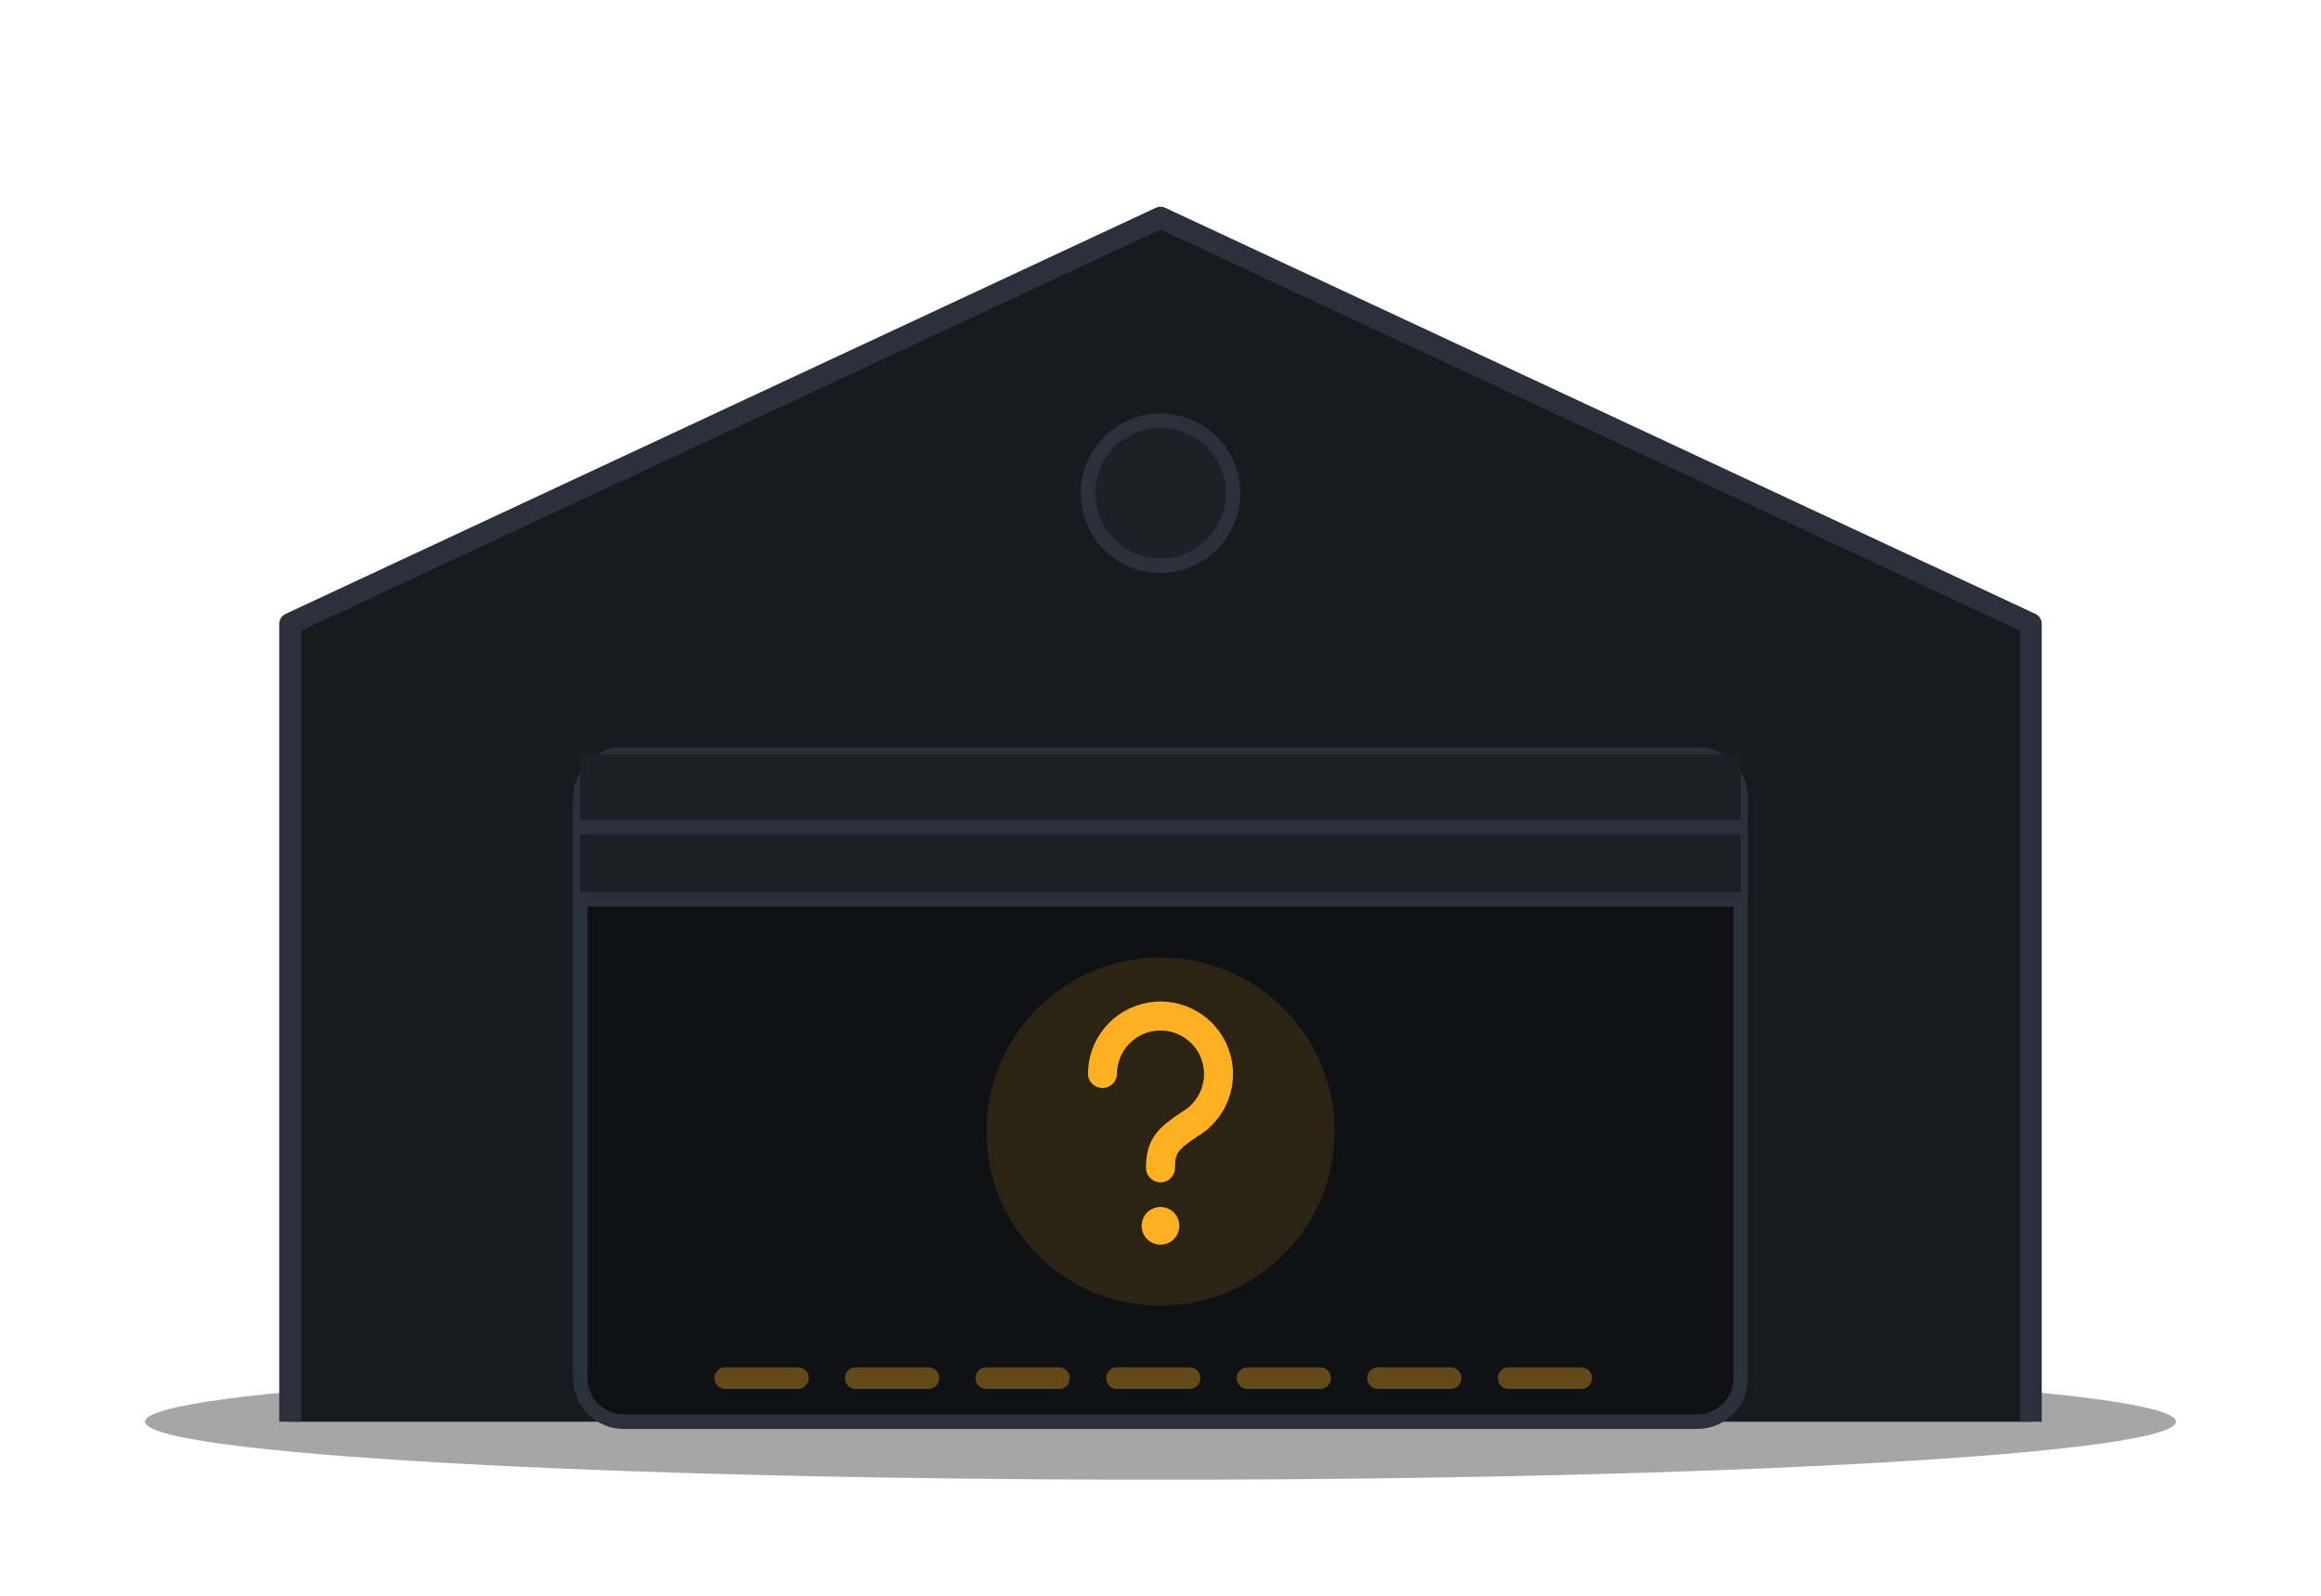
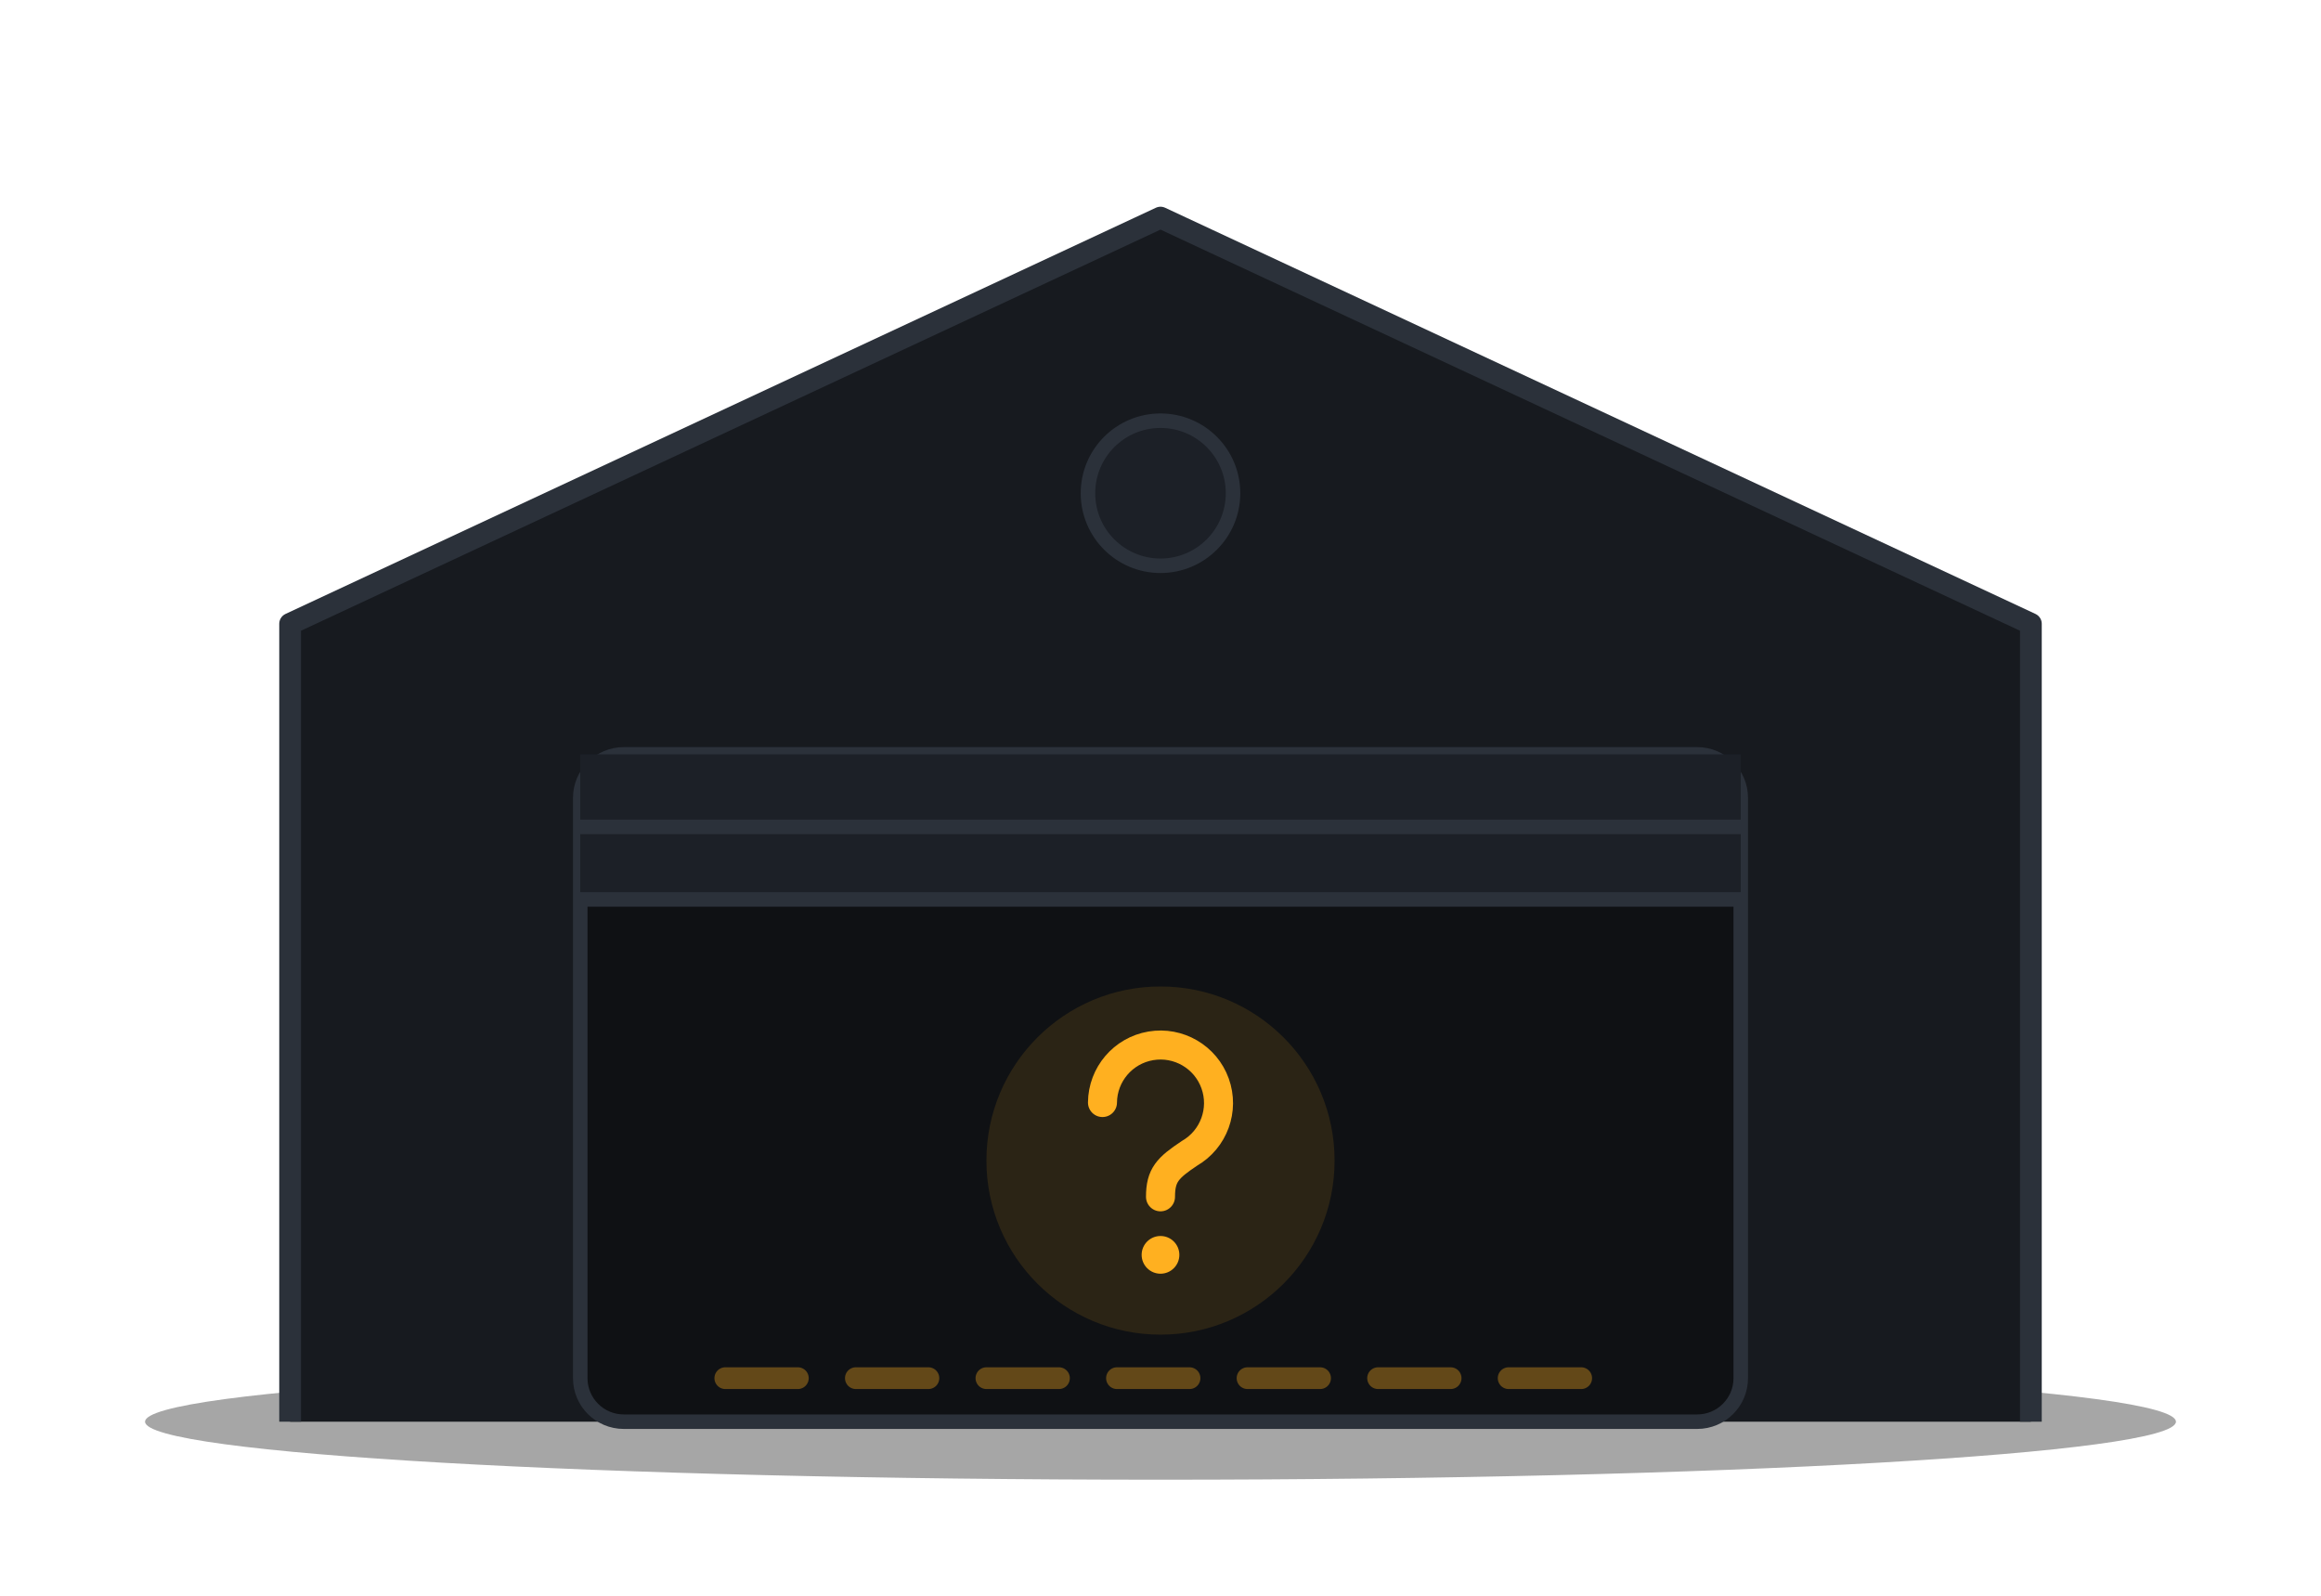
<svg xmlns="http://www.w3.org/2000/svg" viewBox="0 0 320 220" fill="none">
  <ellipse cx="160" cy="196" rx="140" ry="8" fill="#000" opacity=".35" />
  <path d="M40 196V86l120-56 120 56v110" fill="#171a1f" stroke="#2b313a" stroke-width="3" stroke-linejoin="round" />
  <rect x="80" y="104" width="160" height="92" rx="6" fill="#0f1114" stroke="#2b313a" stroke-width="2" />
  <path d="M80 104h160v20H80z" fill="#1c2027" />
  <path d="M80 114h160M80 124h160" stroke="#2b313a" stroke-width="2" />
  <path d="M100 190h120" stroke="#ffb020" stroke-opacity=".35" stroke-width="3" stroke-dasharray="10 8" stroke-linecap="round" />
-   <circle cx="160" cy="156" r="24" fill="#ffb020" fill-opacity=".12" />
-   <path d="M152 148a8 8 0 1 1 12 7c-3 2-4 3-4 6" stroke="#ffb020" stroke-width="4" stroke-linecap="round" />
-   <circle cx="160" cy="169" r="2.6" fill="#ffb020" />
+   <circle cx="160" cy="160" r="24" fill="#ffb020" fill-opacity=".12" />
+   <path d="M152 152a8 8 0 1 1 12 7c-3 2-4 3-4 6" stroke="#ffb020" stroke-width="4" stroke-linecap="round" />
+   <circle cx="160" cy="173" r="2.6" fill="#ffb020" />
  <circle cx="160" cy="68" r="10" fill="#1c2027" stroke="#2b313a" stroke-width="2" />
</svg>
